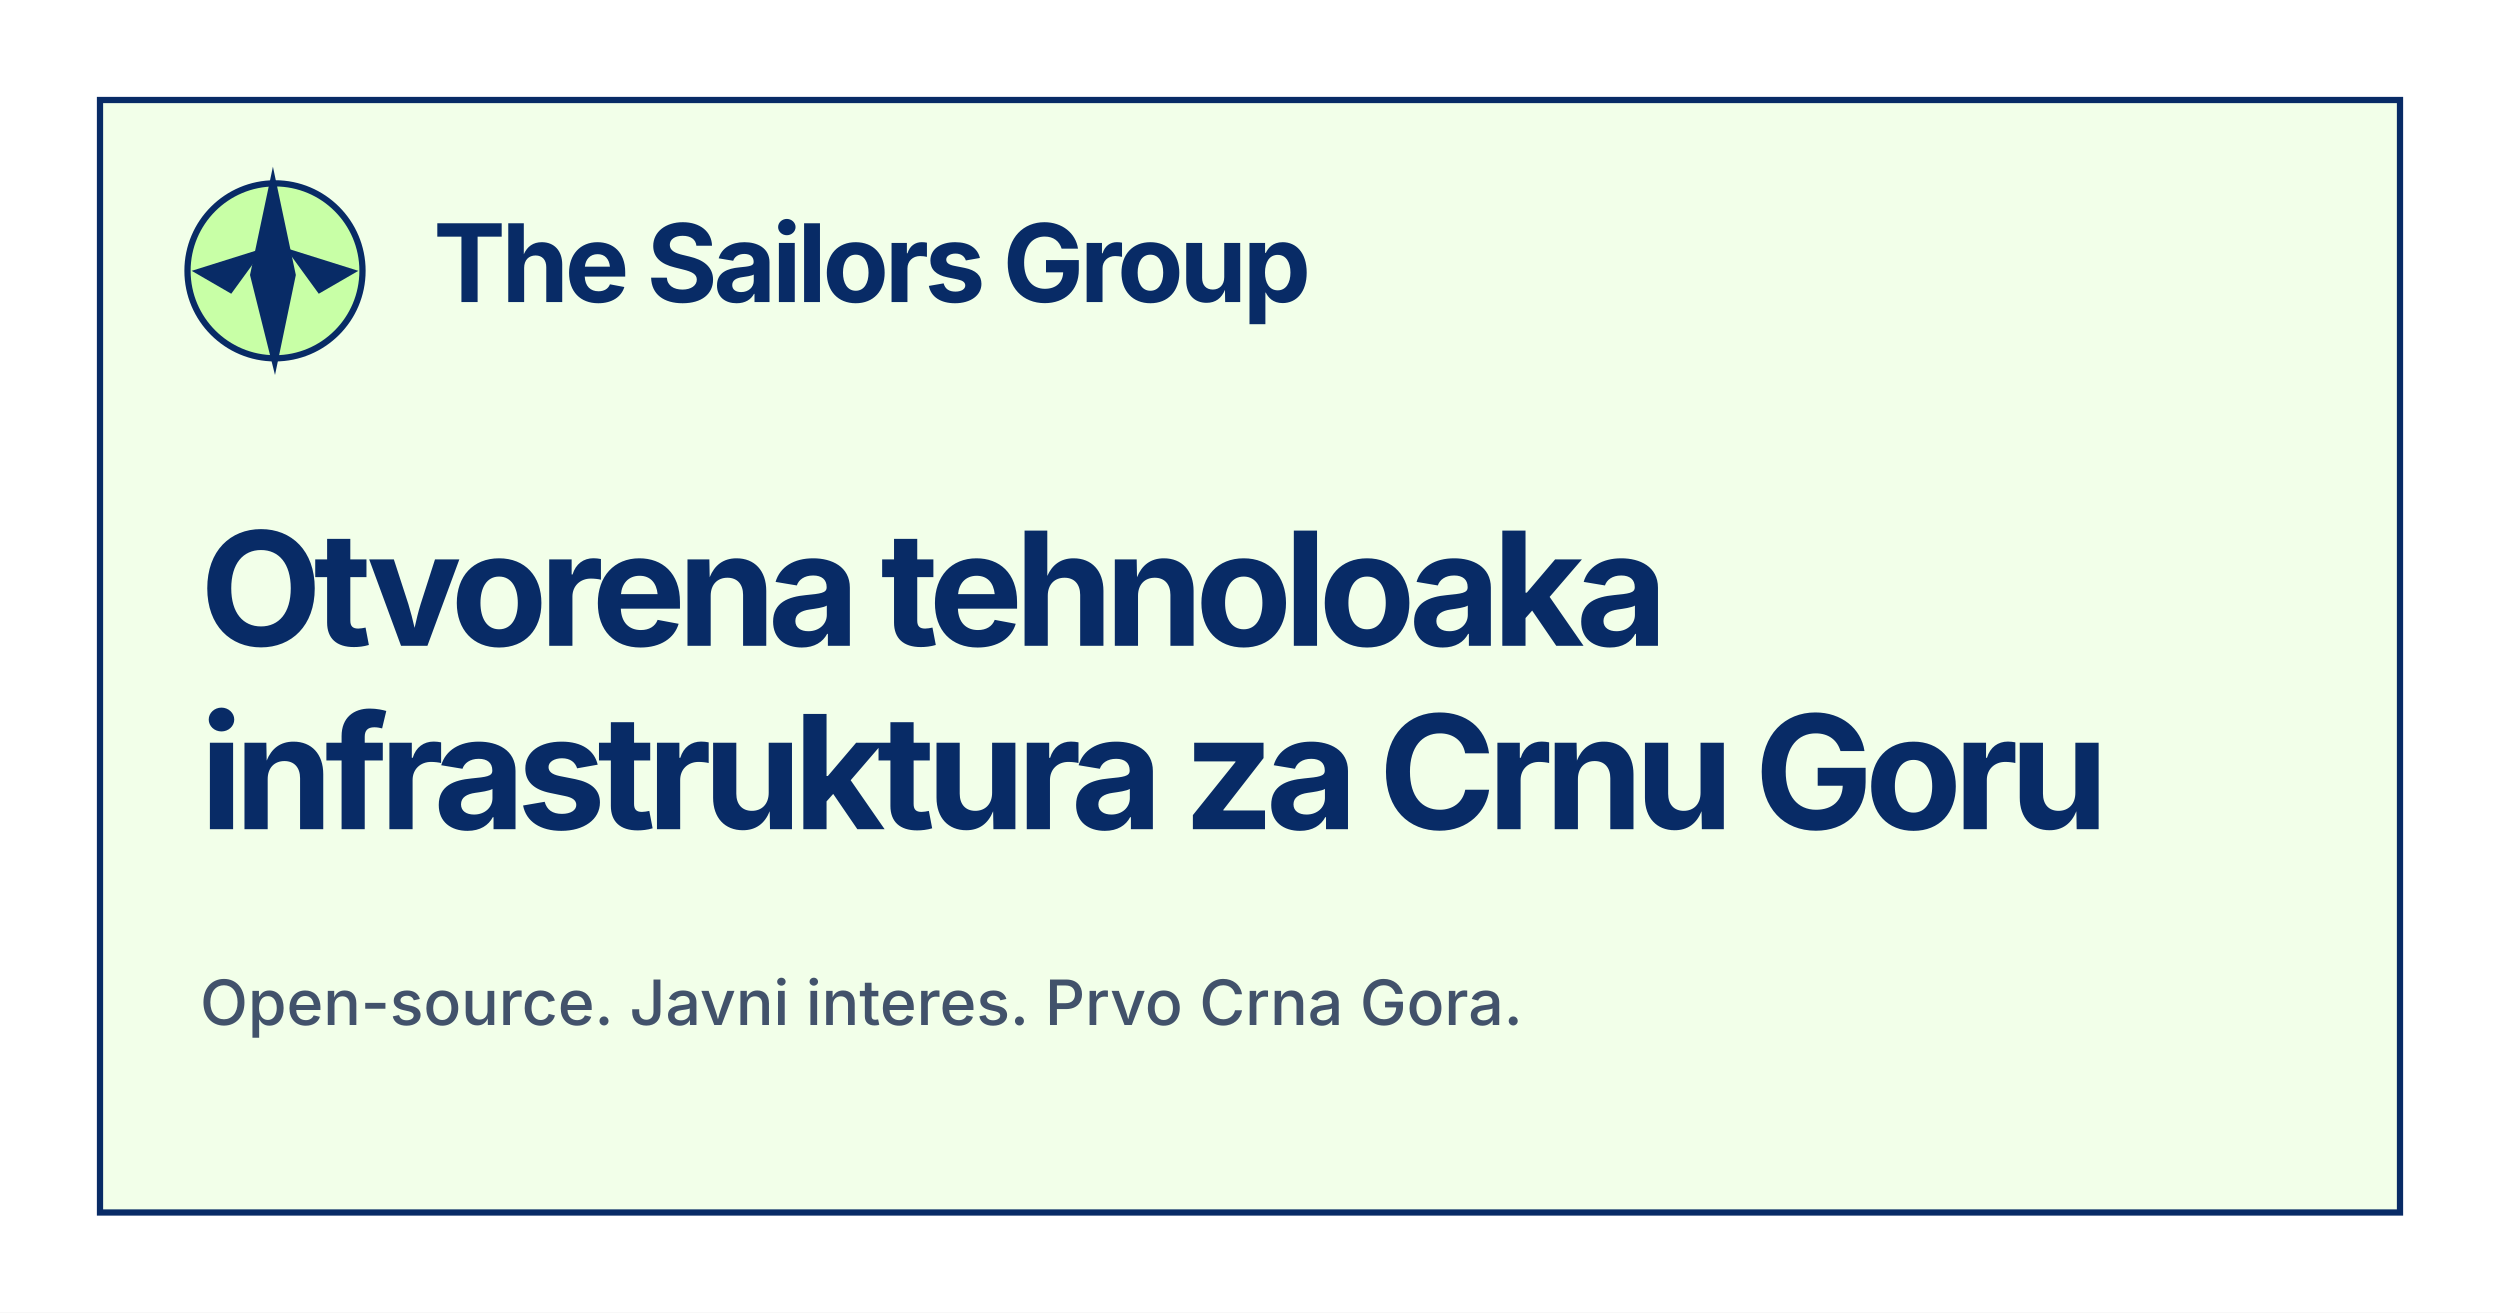
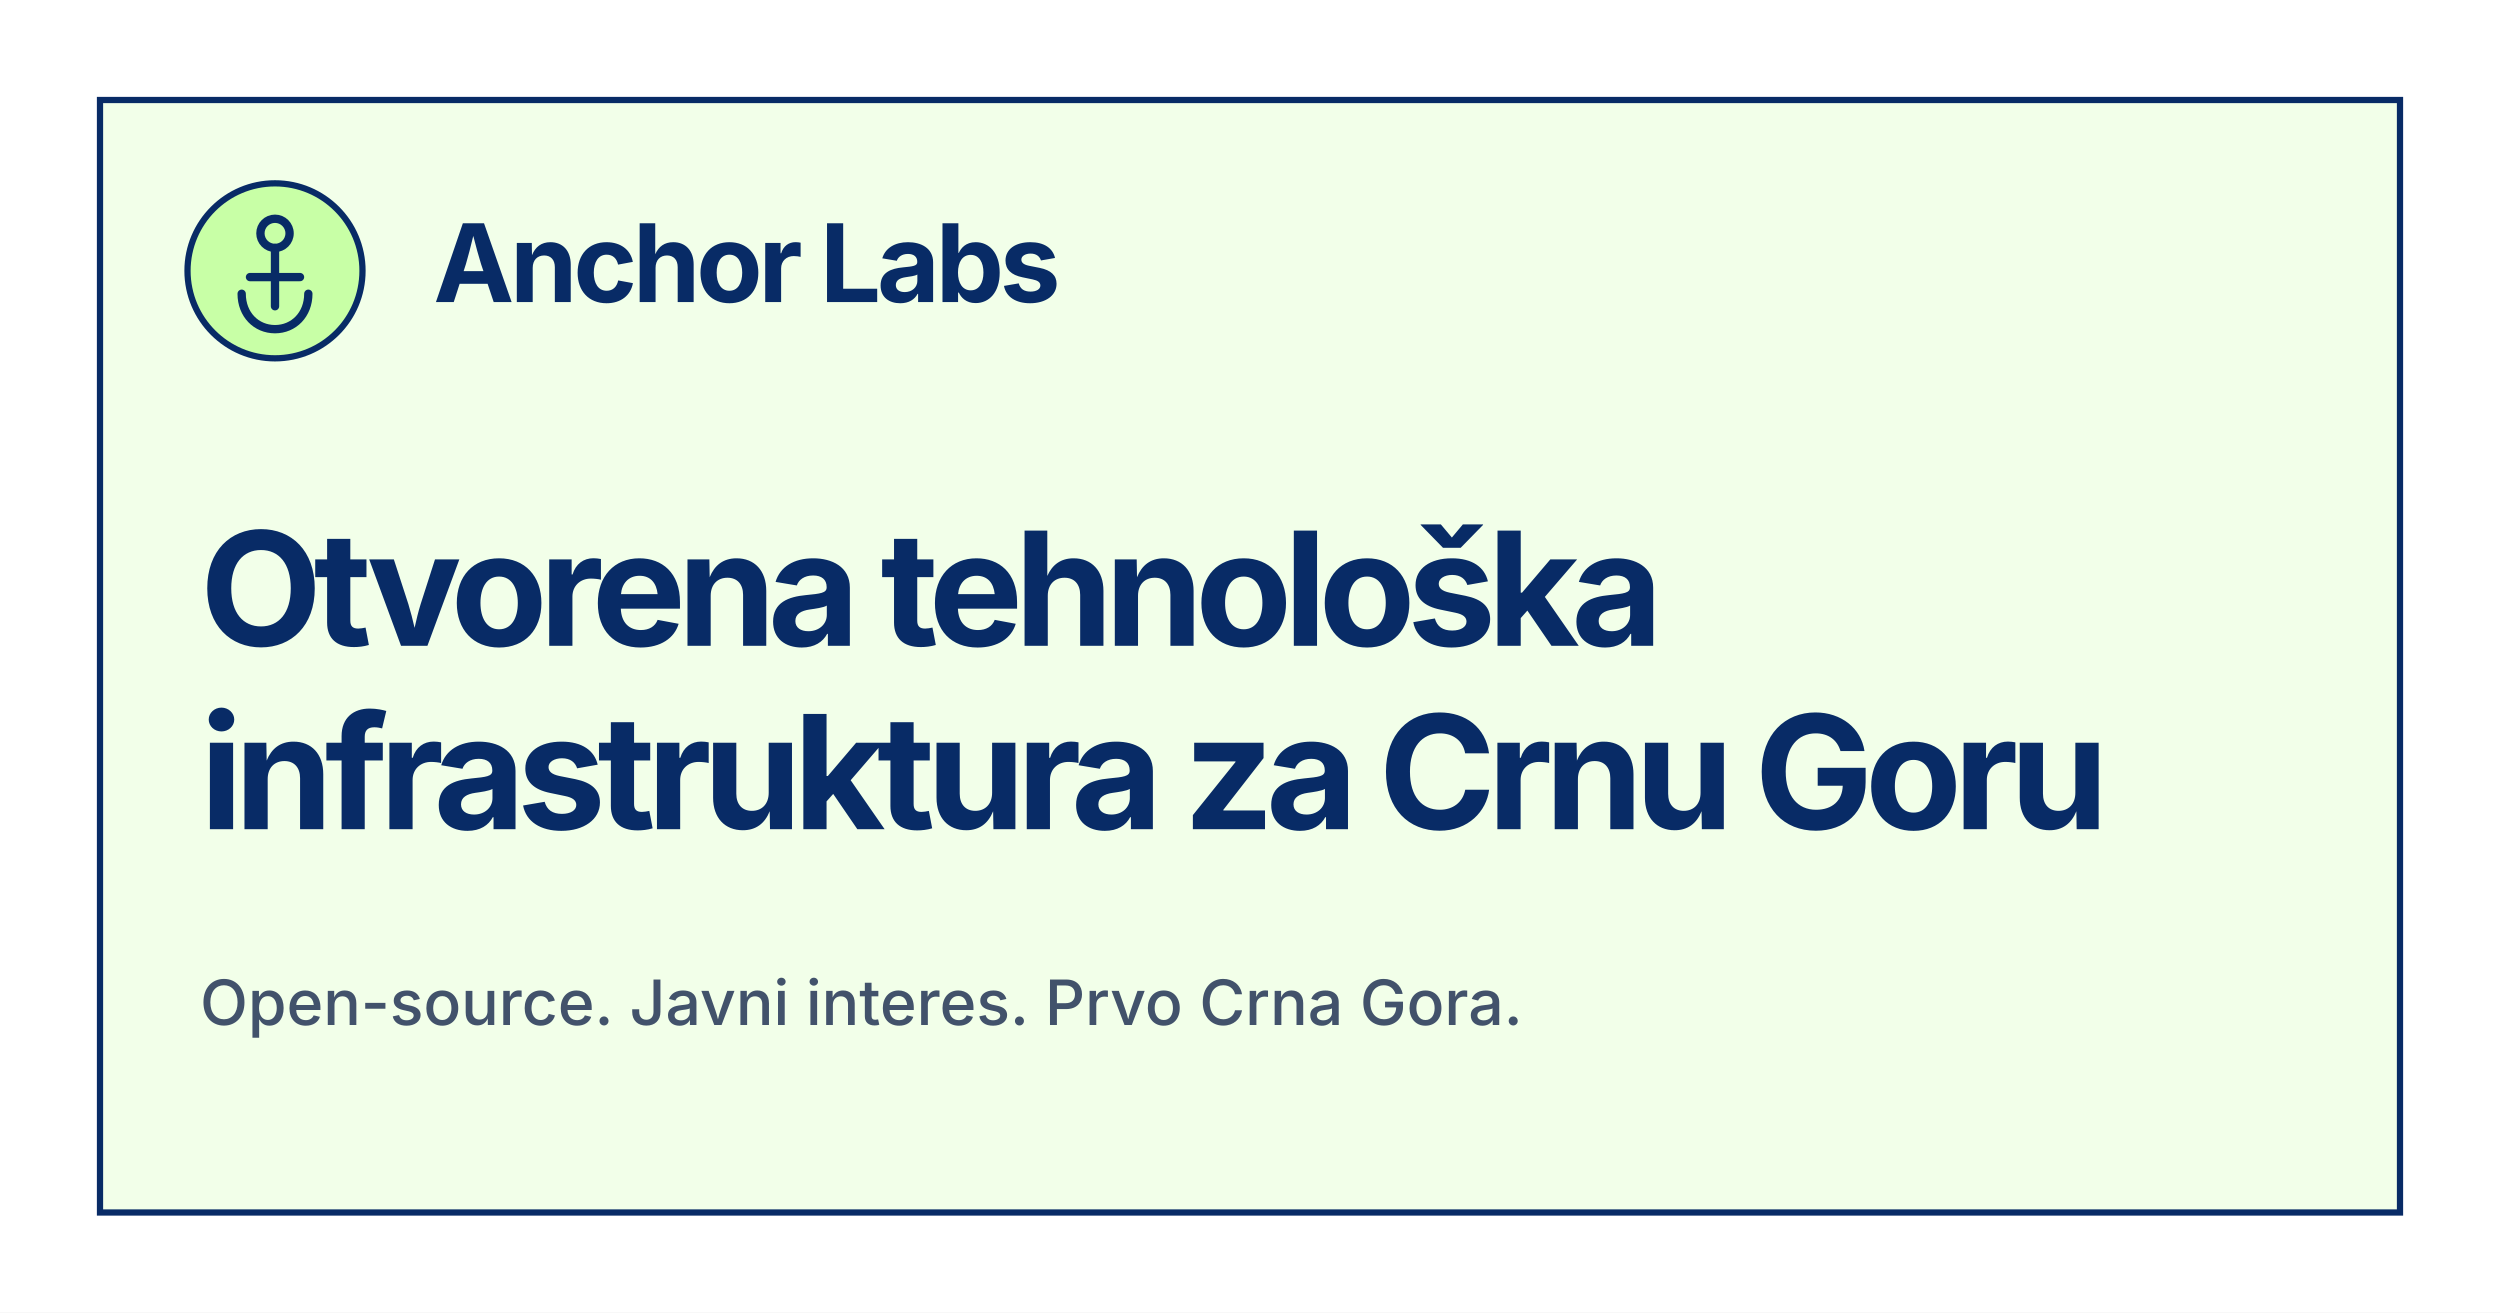
<svg xmlns="http://www.w3.org/2000/svg" width="1200" height="630" viewBox="0 0 1200 630" role="img" aria-labelledby="title desc">
  <rect width="1200" height="630" fill="#ffffff" />
  <rect x="48" y="48" width="1104" height="534" fill="#f2ffe9" stroke="#082b66" stroke-width="3" />
  <circle cx="132" cy="130" r="42" fill="#c8ffa6" stroke="#082b66" stroke-width="3" />
-   <path d="M131 80 L142 132 L132 180 L120 132 Z" fill="#082b66" />
-   <path d="M92 130 L127 119 L111 141 Z" fill="#082b66" />
-   <path d="M172 130 L137 119 L153 141 Z" fill="#082b66" />
+   <g fill="none" stroke="#082b66" stroke-width="4" stroke-linecap="round" stroke-linejoin="round">
+     <circle cx="132" cy="112" r="7" />
+     <path d="M132 119v28" />
+     <path d="M120 133h24" />
+     <path d="M116 141c0 10 7 17 16 17s16-7 16-17" />
+   </g>
  <text x="208" y="145" fill="#082b66" font-family="Geist, Inter, Arial, sans-serif" font-size="52" font-weight="700" letter-spacing="-2">
-     The Sailors Group
+     Anchor Labs
  </text>
  <text x="96" y="310" fill="#082b66" font-family="Geist, Inter, Arial, sans-serif" font-size="76" font-weight="700" letter-spacing="-4">
-     Otvorena tehnoloaka
+     Otvorena tehnološka
  </text>
  <text x="96" y="398" fill="#082b66" font-family="Geist, Inter, Arial, sans-serif" font-size="76" font-weight="700" letter-spacing="-4">
    infrastruktura za Crnu Goru
  </text>
  <text x="96" y="492" fill="#42526b" font-family="Geist, Inter, Arial, sans-serif" font-size="30" font-weight="500">
    Open-source. Javni interes. Prvo Crna Gora.
  </text>
</svg>
